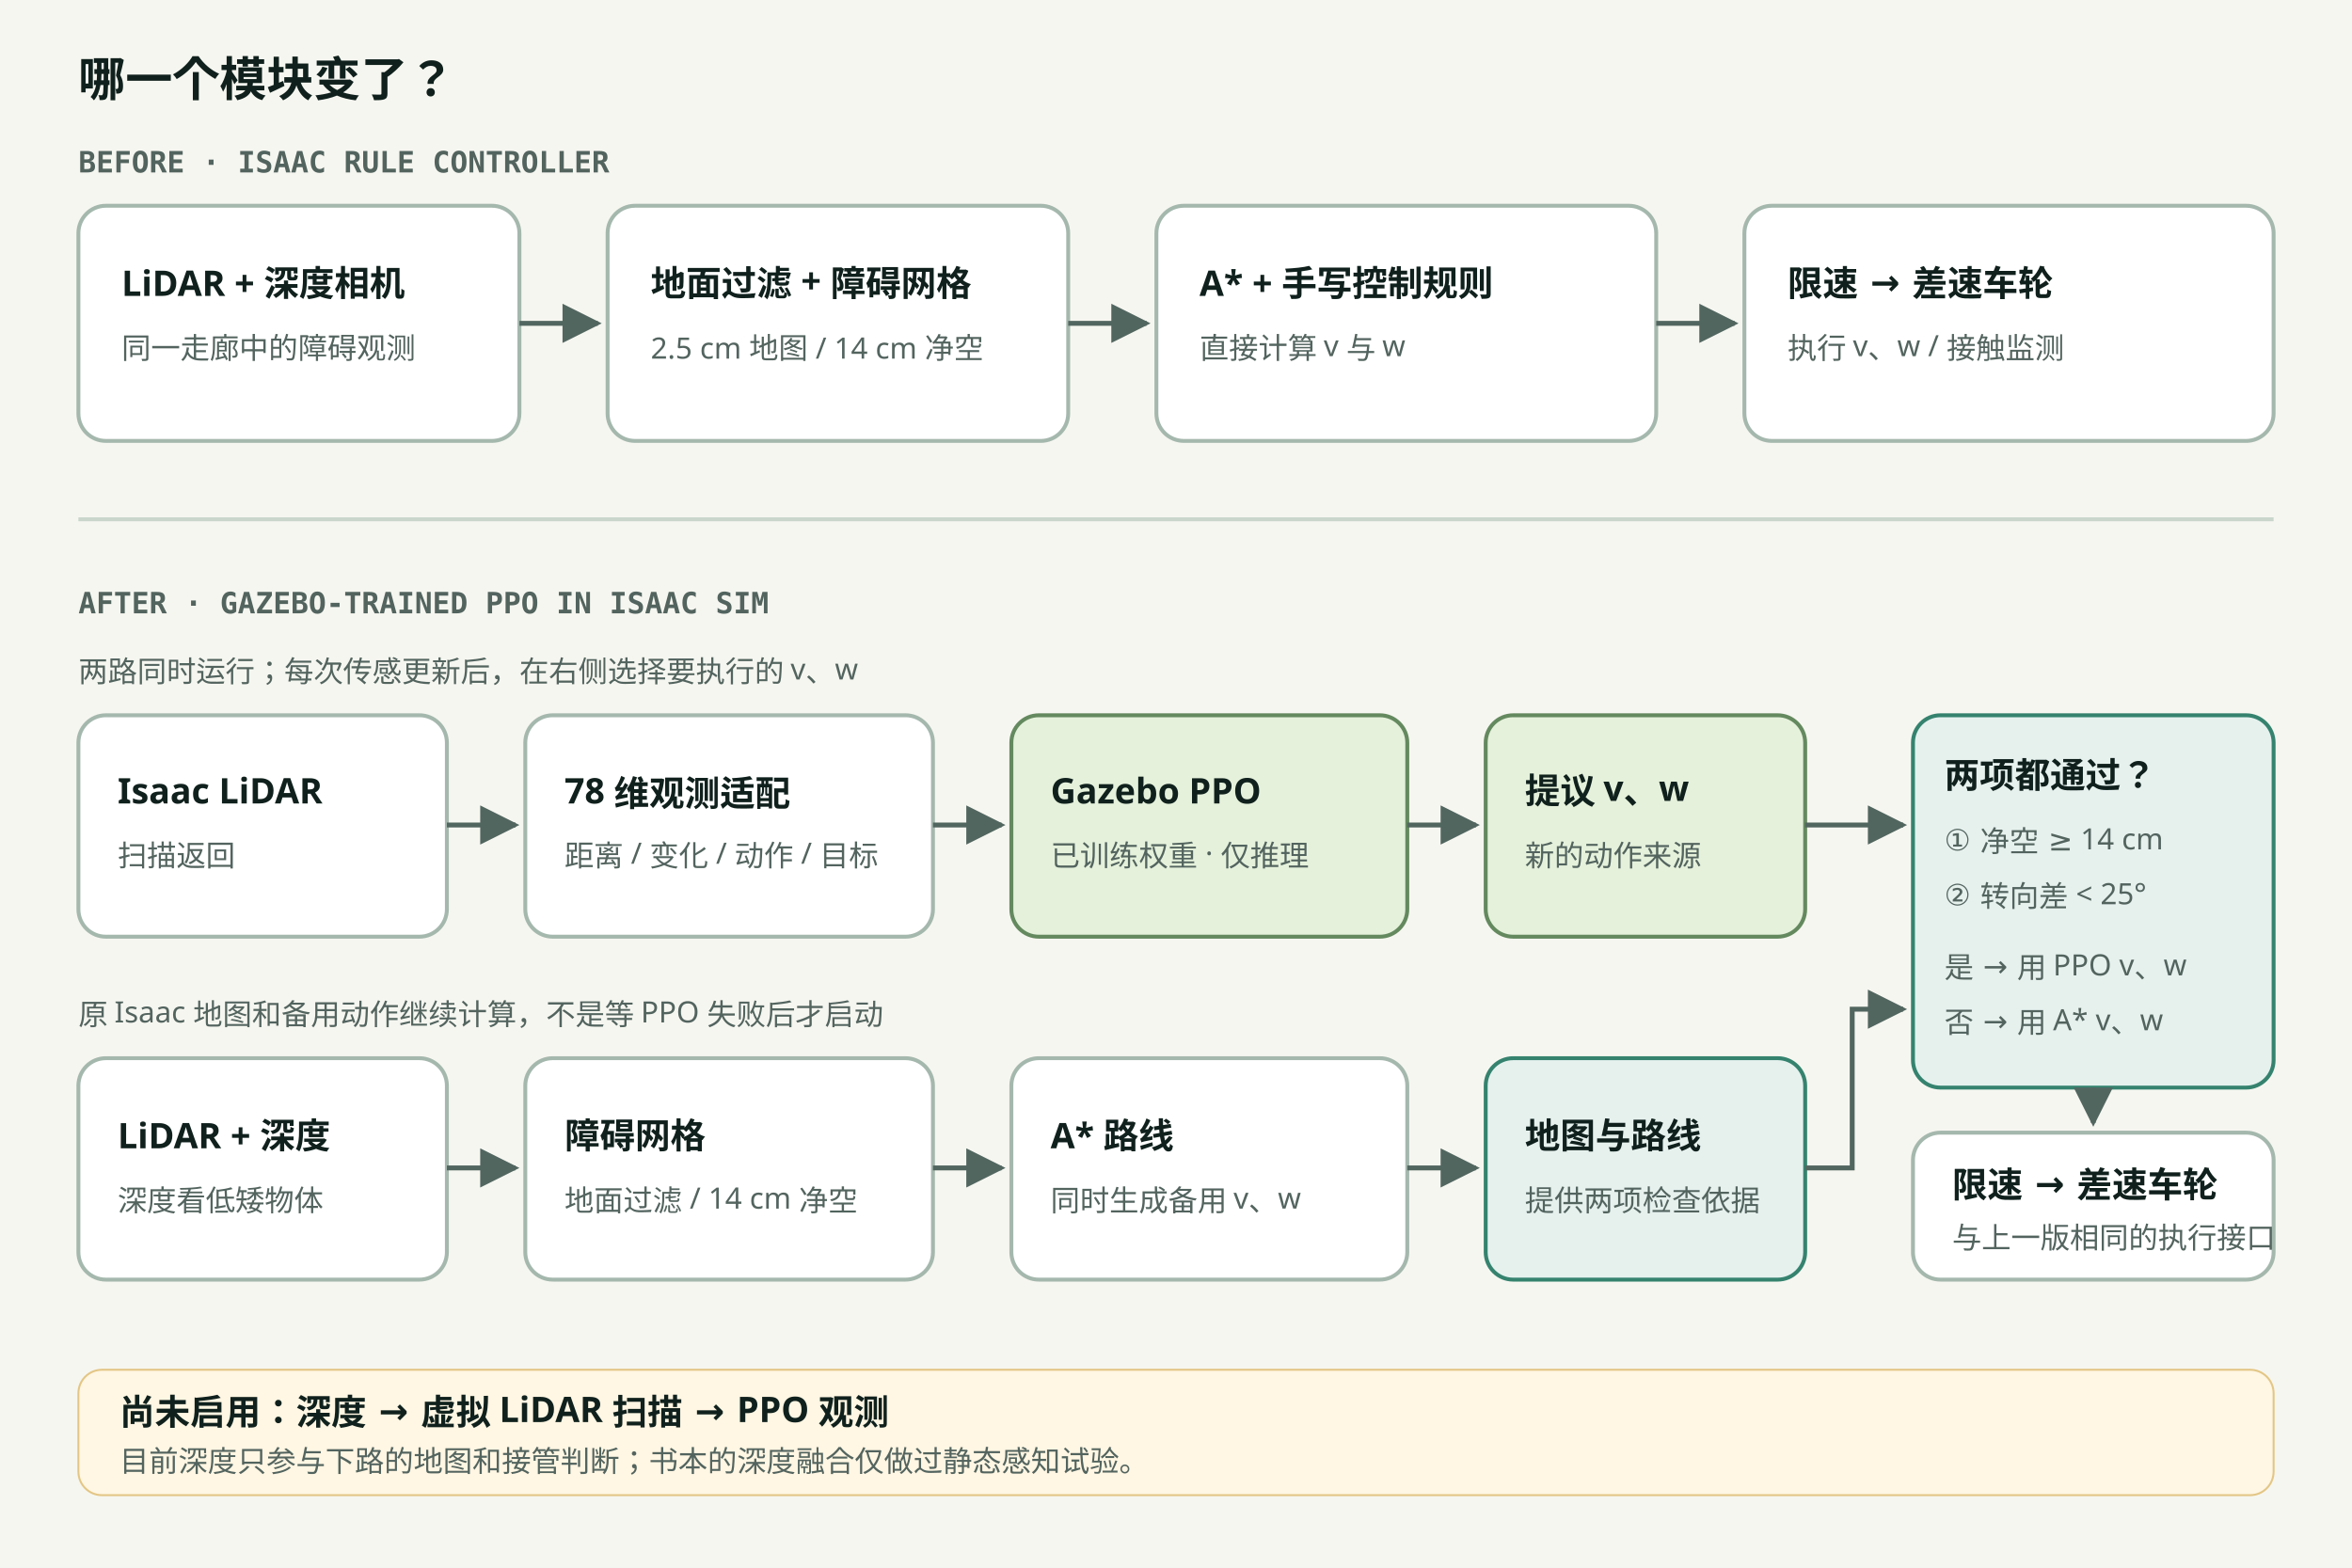
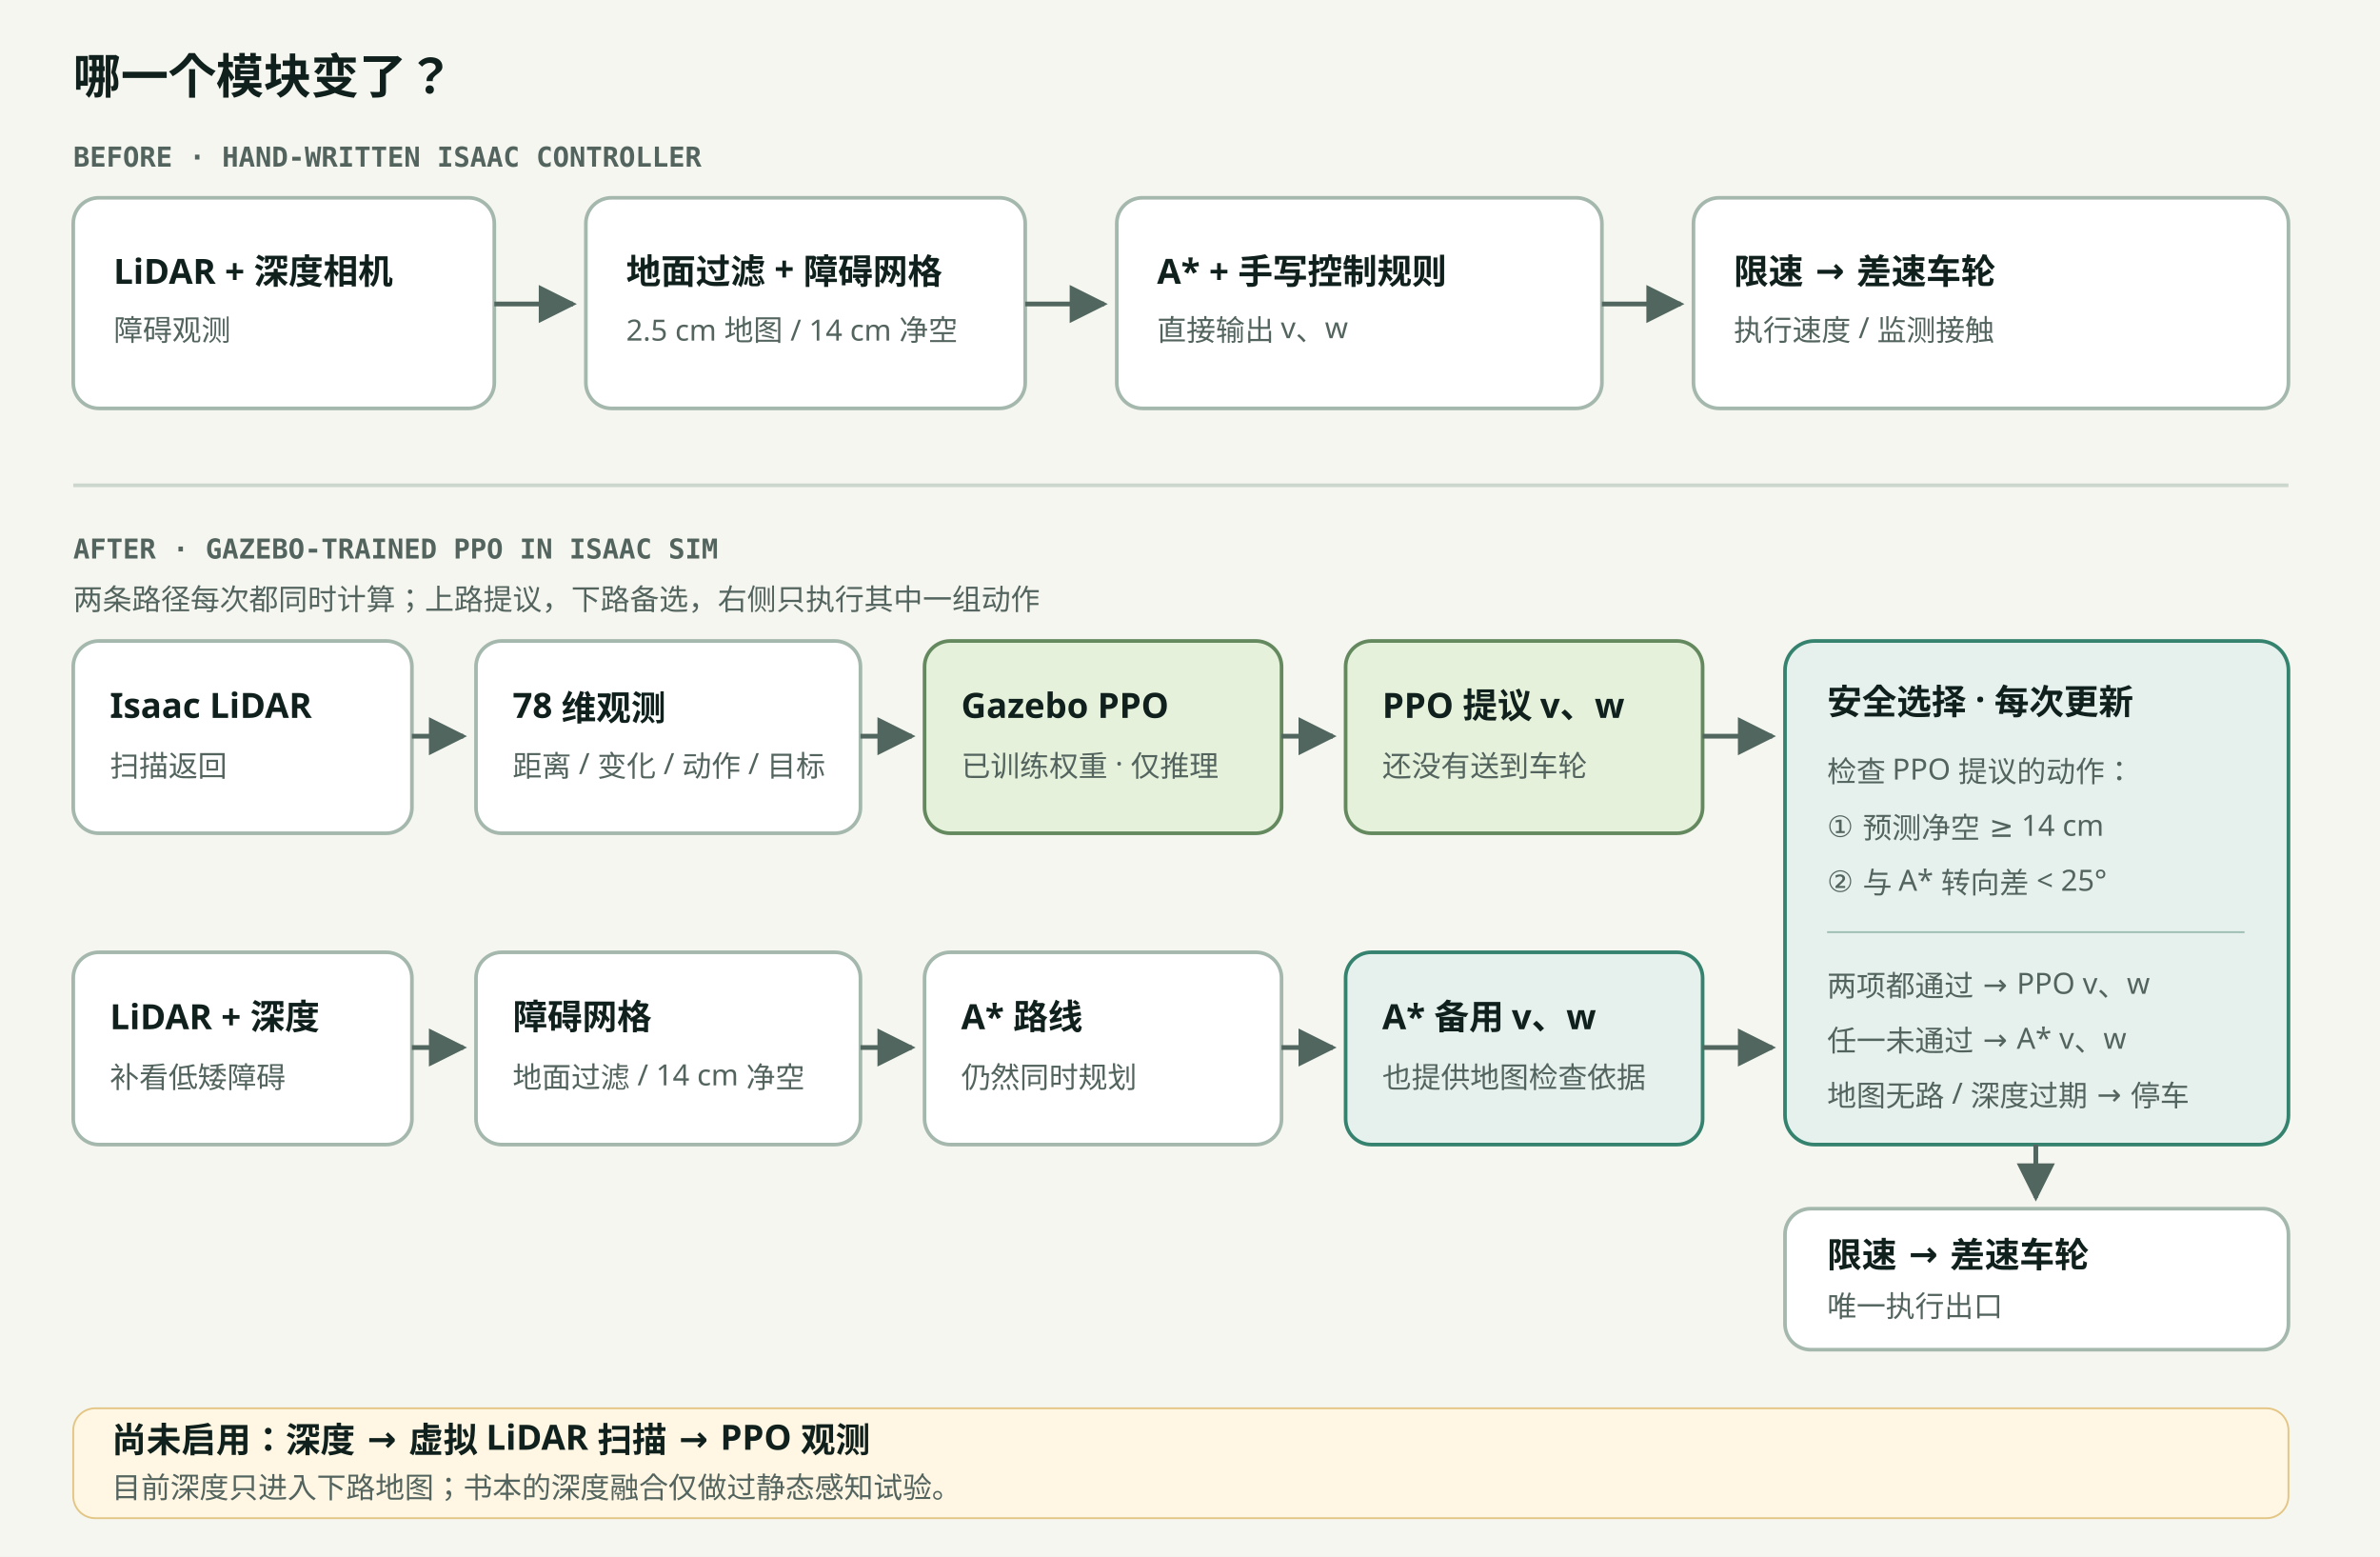
- <svg xmlns="http://www.w3.org/2000/svg" viewBox="0 0 1200 800" role="img" aria-labelledby="title desc">
+ <svg xmlns="http://www.w3.org/2000/svg" viewBox="0 0 1300 850" role="img" aria-labelledby="title desc">
  <defs>
    <marker id="arrow" viewBox="0 0 10 10" refX="9" refY="5" markerWidth="8" markerHeight="8" orient="auto-start-reverse">
      <path d="M0 0 L10 5 L0 10Z" fill="#526660" />
    </marker>
    <style>
-       .label{font:700 24px "Noto Sans SC","Microsoft YaHei",sans-serif;fill:#10211d}
-       .text{font:600 18px "Noto Sans SC","Microsoft YaHei",sans-serif;fill:#10211d}
-       .small{font:15px "Noto Sans SC","Microsoft YaHei",sans-serif;fill:#53645f}
+       .title{font:700 26px "Noto Sans SC","Microsoft YaHei",sans-serif;fill:#10211d}
+       .text{font:600 19px "Noto Sans SC","Microsoft YaHei",sans-serif;fill:#10211d}
+       .small{font:16px "Noto Sans SC","Microsoft YaHei",sans-serif;fill:#53645f}
      .mono{font:600 15px "DM Mono",monospace;fill:#53645f}
      .box{fill:#fff;stroke:#a5b8ae;stroke-width:2}
      .ppo{fill:#e5f1db;stroke:#64895f;stroke-width:2}
      .guard{fill:#e6f1ee;stroke:#35836f;stroke-width:2}
-       .path{fill:none;stroke:#526660;stroke-width:2.5;marker-end:url(#arrow)}
-       .dash{fill:none;stroke:#9aa9a3;stroke-width:2;stroke-dasharray:7 7}
+       .path{fill:none;stroke:#526660;stroke-width:2.6;marker-end:url(#arrow)}
    </style>
  </defs>
-   <rect width="1200" height="800" fill="#f6f6f0" />
-   <text x="40" y="49" class="label">哪一个模块变了？</text>
-   <text x="40" y="88" class="mono">BEFORE · ISAAC RULE CONTROLLER</text>
-   <rect x="40" y="105" width="225" height="120" rx="14" class="box" />
-   <text x="62" y="151" class="text">LiDAR + 深度相机</text>
-   <text x="62" y="183" class="small">同一走廊中的障碍观测</text>
-   <path d="M265 165H305" class="path" />
-   <rect x="310" y="105" width="235" height="120" rx="14" class="box" />
-   <text x="332" y="151" class="text">地面过滤 + 障碍网格</text>
-   <text x="332" y="183" class="small">2.5 cm 地图 / 14 cm 净空</text>
-   <path d="M545 165H585" class="path" />
-   <rect x="590" y="105" width="255" height="120" rx="14" class="box" />
-   <text x="612" y="151" class="text">A* + 手写控制规则</text>
-   <text x="612" y="183" class="small">直接计算 v 与 w</text>
-   <path d="M845 165H885" class="path" />
-   <rect x="890" y="105" width="270" height="120" rx="14" class="box" />
-   <text x="912" y="151" class="text">限速 → 差速车轮</text>
-   <text x="912" y="183" class="small">执行 v、w / 接触监测</text>
-   <line x1="40" y1="265" x2="1160" y2="265" stroke="#cad6cc" stroke-width="2" />
-   <text x="40" y="313" class="mono">AFTER · GAZEBO-TRAINED PPO IN ISAAC SIM</text>
-   <text x="40" y="348" class="small">两路同时运行；每次传感更新后，在右侧选择要执行的 v、w</text>
-   <rect x="40" y="365" width="188" height="113" rx="14" class="box" />
-   <text x="60" y="410" class="text">Isaac LiDAR</text>
-   <text x="60" y="442" class="small">扫描返回</text>
-   <path d="M228 421H263" class="path" />
-   <rect x="268" y="365" width="208" height="113" rx="14" class="box" />
-   <text x="288" y="410" class="text">78 维观测适配</text>
-   <text x="288" y="442" class="small">距离 / 变化 / 动作 / 目标</text>
-   <path d="M476 421H511" class="path" />
-   <rect x="516" y="365" width="202" height="113" rx="14" class="ppo" />
-   <text x="536" y="410" class="text">Gazebo PPO</text>
-   <text x="536" y="442" class="small">已训练权重 · 仅推理</text>
-   <path d="M718 421H753" class="path" />
-   <rect x="758" y="365" width="163" height="113" rx="14" class="ppo" />
-   <text x="778" y="410" class="text">提议 v、w</text>
-   <text x="778" y="442" class="small">新的动作来源</text>
-   <path d="M921 421H971" class="path" />
-   <rect x="976" y="365" width="184" height="190" rx="14" class="guard" />
-   <text x="992" y="402" class="text">两项都通过？</text>
-   <text x="992" y="434" class="small">① 净空 ≥ 14 cm</text>
-   <text x="992" y="462" class="small">② 转向差 &lt; 25°</text>
-   <text x="992" y="499" class="small">是 → 用 PPO v、w</text>
-   <text x="992" y="527" class="small">否 → 用 A* v、w</text>
-   <text x="40" y="523" class="small">原 Isaac 地图和备用动作继续计算，不是等 PPO 失败后才启动</text>
-   <rect x="40" y="540" width="188" height="113" rx="14" class="box" />
-   <text x="60" y="586" class="text">LiDAR + 深度</text>
-   <text x="60" y="618" class="small">深度看低矮物体</text>
-   <path d="M228 596H263" class="path" />
-   <rect x="268" y="540" width="208" height="113" rx="14" class="box" />
-   <text x="288" y="586" class="text">障碍网格</text>
-   <text x="288" y="618" class="small">地面过滤 / 14 cm 净空</text>
-   <path d="M476 596H511" class="path" />
-   <rect x="516" y="540" width="202" height="113" rx="14" class="box" />
-   <text x="536" y="586" class="text">A* 路线</text>
-   <text x="536" y="618" class="small">同时生成备用 v、w</text>
-   <path d="M718 596H753" class="path" />
-   <rect x="758" y="540" width="163" height="113" rx="14" class="guard" />
-   <text x="778" y="586" class="text">地图与路线</text>
-   <text x="778" y="618" class="small">提供两项检查依据</text>
-   <path d="M921 596H945V515H971" class="path" />
-   <path d="M1068 555V573" class="path" />
-   <rect x="976" y="578" width="184" height="75" rx="14" class="box" />
-   <text x="996" y="611" class="text">限速 → 差速车轮</text>
-   <text x="996" y="637" class="small">与上一版相同的执行接口</text>
-   <rect x="40" y="699" width="1120" height="64" rx="12" fill="#fff6e3" stroke="#e3c685" />
-   <text x="61" y="727" class="text">尚未启用：深度 → 虚拟 LiDAR 扫描 → PPO 观测</text>
-   <text x="61" y="751" class="small">目前深度只参与下路的地图和接管判断；书本的深度融合仅做过静态感知试验。</text>
+   <rect width="1300" height="850" fill="#f6f6f0" />
+   <text x="40" y="51" class="title">哪一个模块变了？</text>
+   <text x="40" y="91" class="mono">BEFORE · HAND-WRITTEN ISAAC CONTROLLER</text>
+   <rect x="40" y="108" width="230" height="115" rx="14" class="box" />
+   <text x="62" y="155" class="text">LiDAR + 深度相机</text>
+   <text x="62" y="186" class="small">障碍观测</text>
+   <path d="M270 166H313" class="path" />
+   <rect x="320" y="108" width="240" height="115" rx="14" class="box" />
+   <text x="342" y="155" class="text">地面过滤 + 障碍网格</text>
+   <text x="342" y="186" class="small">2.5 cm 地图 / 14 cm 净空</text>
+   <path d="M560 166H603" class="path" />
+   <rect x="610" y="108" width="265" height="115" rx="14" class="box" />
+   <text x="632" y="155" class="text">A* + 手写控制规则</text>
+   <text x="632" y="186" class="small">直接输出 v、w</text>
+   <path d="M875 166H918" class="path" />
+   <rect x="925" y="108" width="325" height="115" rx="14" class="box" />
+   <text x="947" y="155" class="text">限速 → 差速车轮</text>
+   <text x="947" y="186" class="small">执行速度 / 监测接触</text>
+   <line x1="40" y1="265" x2="1250" y2="265" stroke="#cbd7cd" stroke-width="2" />
+   <text x="40" y="305" class="mono">AFTER · GAZEBO-TRAINED PPO IN ISAAC SIM</text>
+   <text x="40" y="333" class="small">两条路径每次都同时计算；上路提议，下路备选，右侧只执行其中一组动作</text>
+   <rect x="40" y="350" width="185" height="105" rx="14" class="box" />
+   <text x="60" y="392" class="text">Isaac LiDAR</text>
+   <text x="60" y="424" class="small">扫描返回</text>
+   <path d="M225 402H253" class="path" />
+   <rect x="260" y="350" width="210" height="105" rx="14" class="box" />
+   <text x="280" y="392" class="text">78 维观测</text>
+   <text x="280" y="424" class="small">距离 / 变化 / 动作 / 目标</text>
+   <path d="M470 402H498" class="path" />
+   <rect x="505" y="350" width="195" height="105" rx="14" class="ppo" />
+   <text x="525" y="392" class="text">Gazebo PPO</text>
+   <text x="525" y="424" class="small">已训练权重 · 仅推理</text>
+   <path d="M700 402H728" class="path" />
+   <rect x="735" y="350" width="195" height="105" rx="14" class="ppo" />
+   <text x="755" y="392" class="text">PPO 提议 v、w</text>
+   <text x="755" y="424" class="small">还没有送到车轮</text>
+   <path d="M930 402H968" class="path" />
+   <rect x="40" y="520" width="185" height="105" rx="14" class="box" />
+   <text x="60" y="562" class="text">LiDAR + 深度</text>
+   <text x="60" y="594" class="small">补看低矮障碍</text>
+   <path d="M225 572H253" class="path" />
+   <rect x="260" y="520" width="210" height="105" rx="14" class="box" />
+   <text x="280" y="562" class="text">障碍网格</text>
+   <text x="280" y="594" class="small">地面过滤 / 14 cm 净空</text>
+   <path d="M470 572H498" class="path" />
+   <rect x="505" y="520" width="195" height="105" rx="14" class="box" />
+   <text x="525" y="562" class="text">A* 路线</text>
+   <text x="525" y="594" class="small">仍然同时规划</text>
+   <path d="M700 572H728" class="path" />
+   <rect x="735" y="520" width="195" height="105" rx="14" class="guard" />
+   <text x="755" y="562" class="text">A* 备用 v、w</text>
+   <text x="755" y="594" class="small">也提供地图检查依据</text>
+   <path d="M930 572H968" class="path" />
+   <rect x="975" y="350" width="275" height="275" rx="16" class="guard" />
+   <text x="998" y="390" class="text">安全选择 · 每次更新</text>
+   <text x="998" y="427" class="small">检查 PPO 提议的动作：</text>
+   <text x="998" y="457" class="small">① 预测净空 ≥ 14 cm</text>
+   <text x="998" y="487" class="small">② 与 A* 转向差 &lt; 25°</text>
+   <line x1="998" y1="509" x2="1226" y2="509" stroke="#9cbdb1" />
+   <text x="998" y="544" class="small">两项都通过 → PPO v、w</text>
+   <text x="998" y="574" class="small">任一未通过 → A* v、w</text>
+   <text x="998" y="604" class="small">地图无路 / 深度过期 → 停车</text>
+   <path d="M1112 625V654" class="path" />
+   <rect x="975" y="660" width="275" height="77" rx="14" class="box" />
+   <text x="998" y="692" class="text">限速 → 差速车轮</text>
+   <text x="998" y="719" class="small">唯一执行出口</text>
+   <rect x="40" y="769" width="1210" height="60" rx="12" fill="#fff6e3" stroke="#e3c685" />
+   <text x="61" y="793" class="text">尚未启用：深度 → 虚拟 LiDAR 扫描 → PPO 观测</text>
+   <text x="61" y="818" class="small">目前深度只进入下路地图；书本的深度融合仅做过静态感知试验。</text>
</svg>
